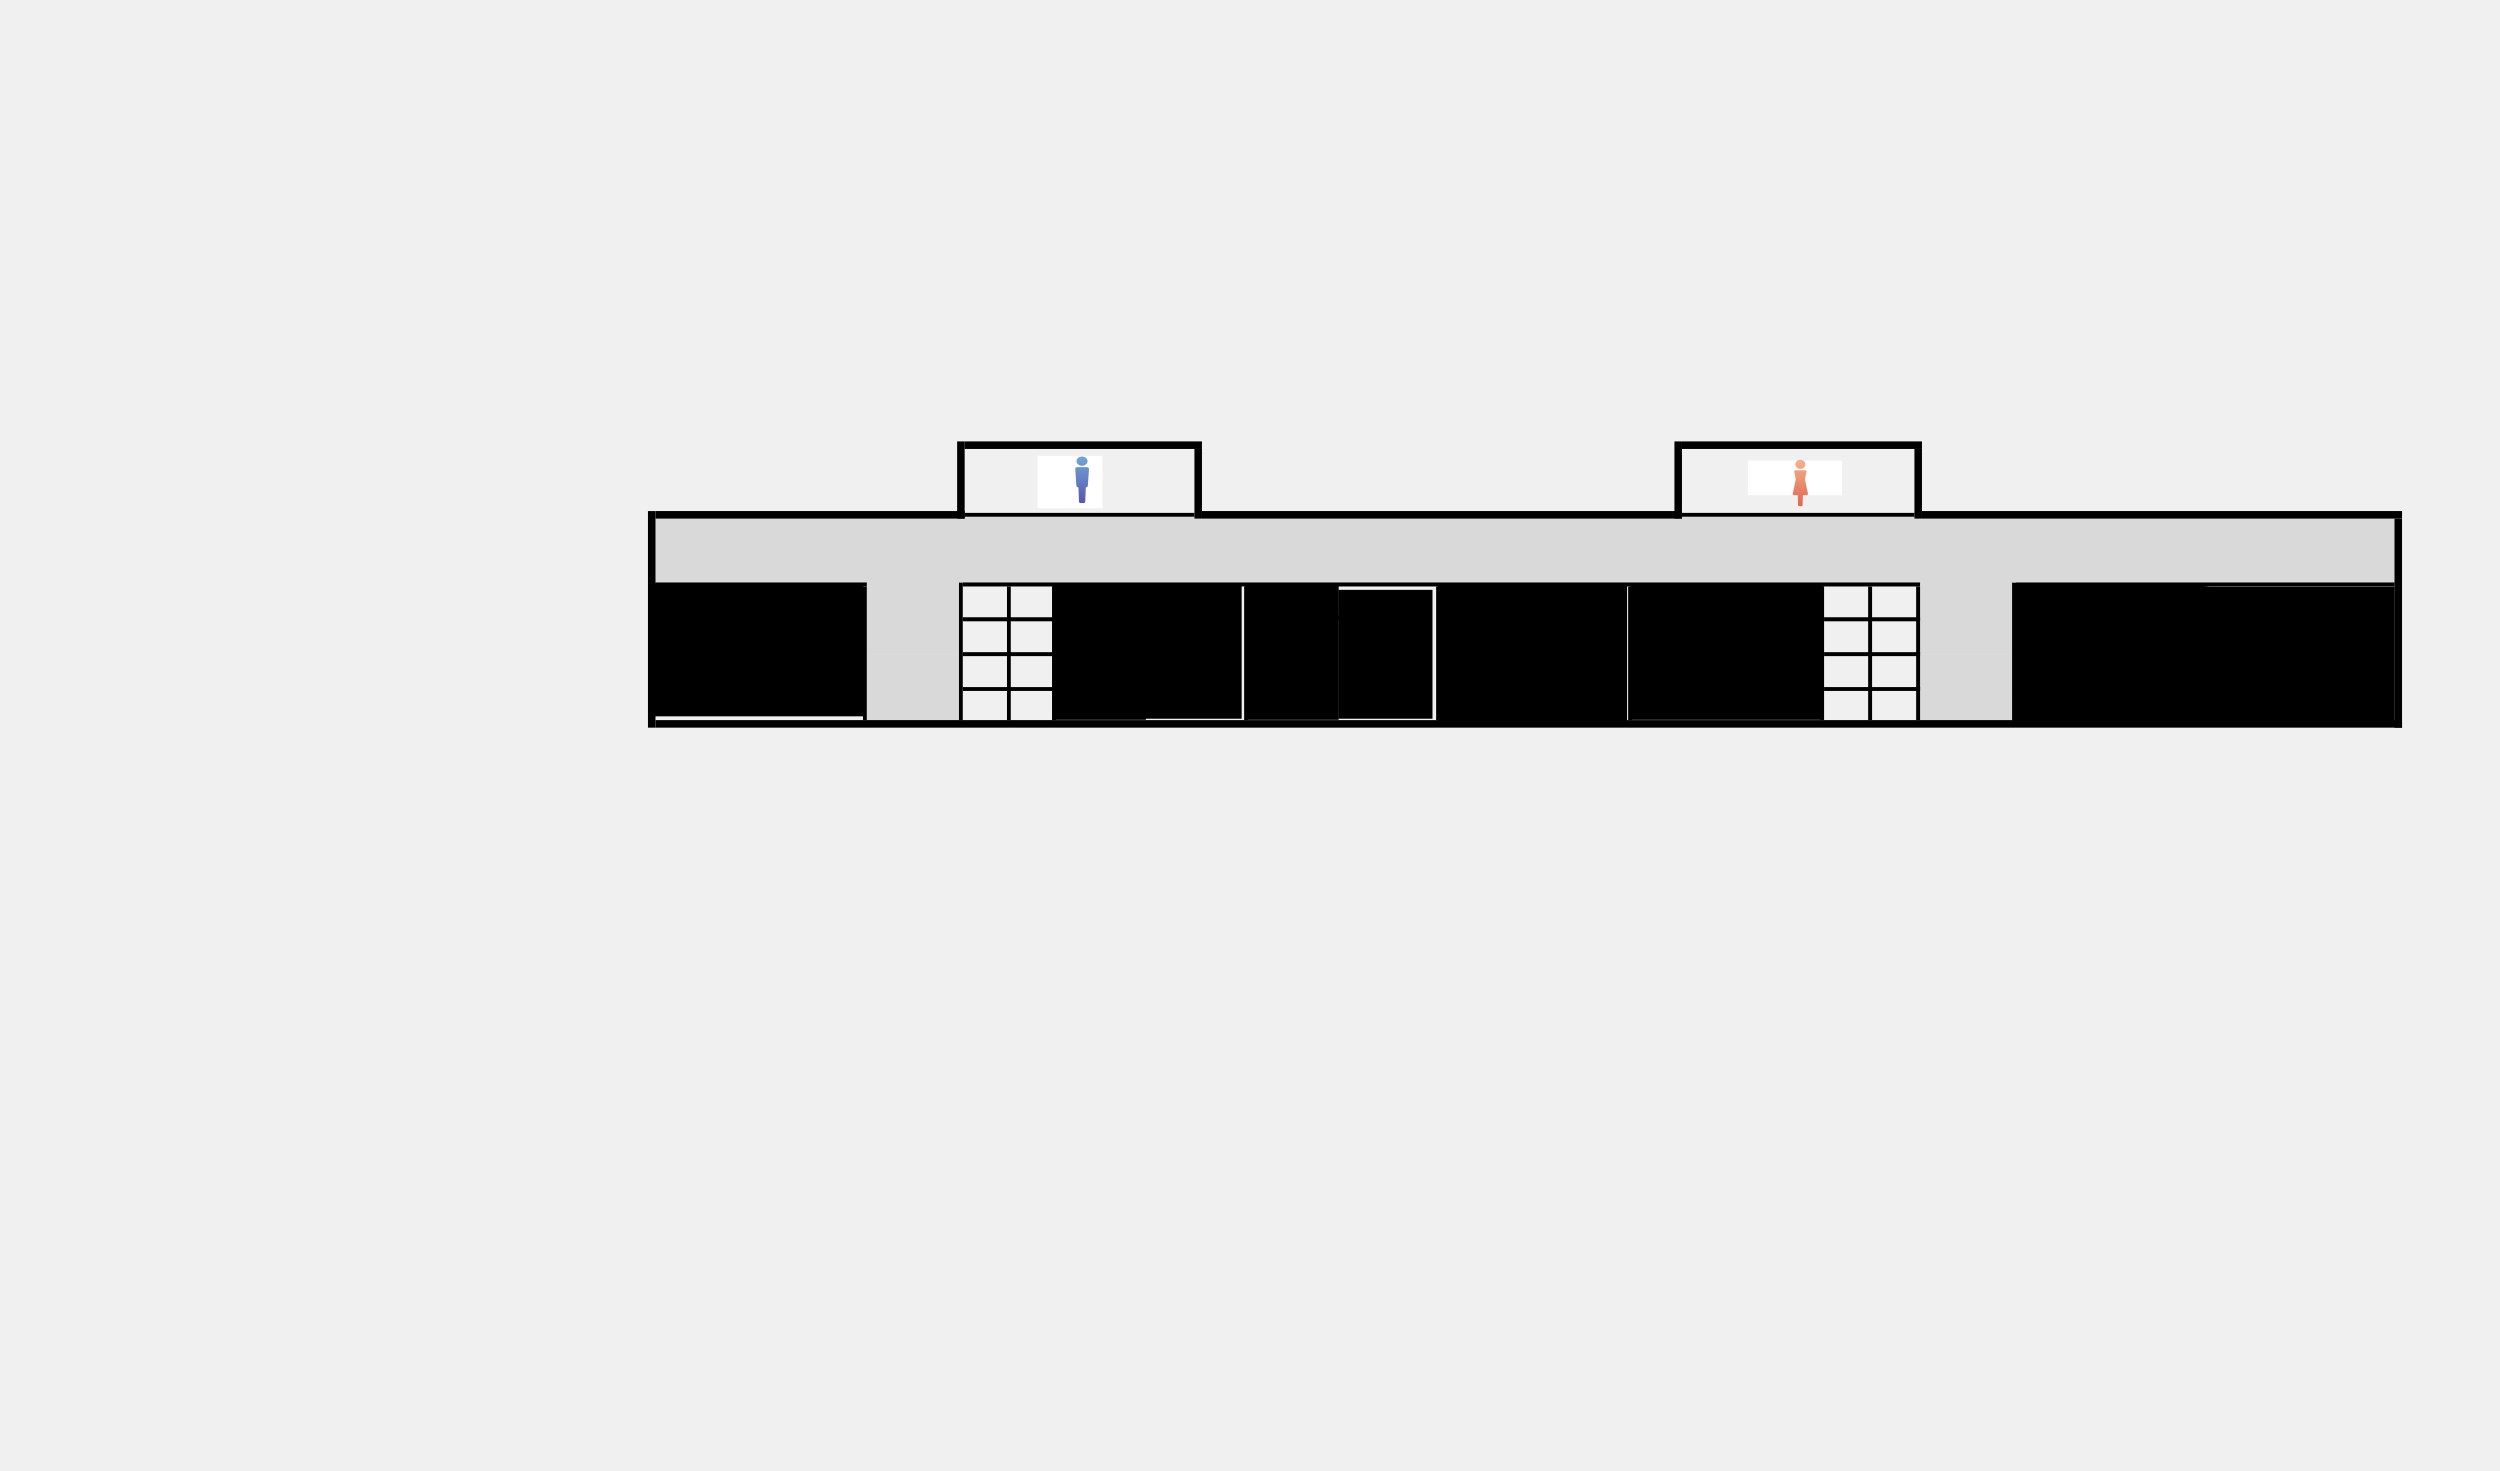
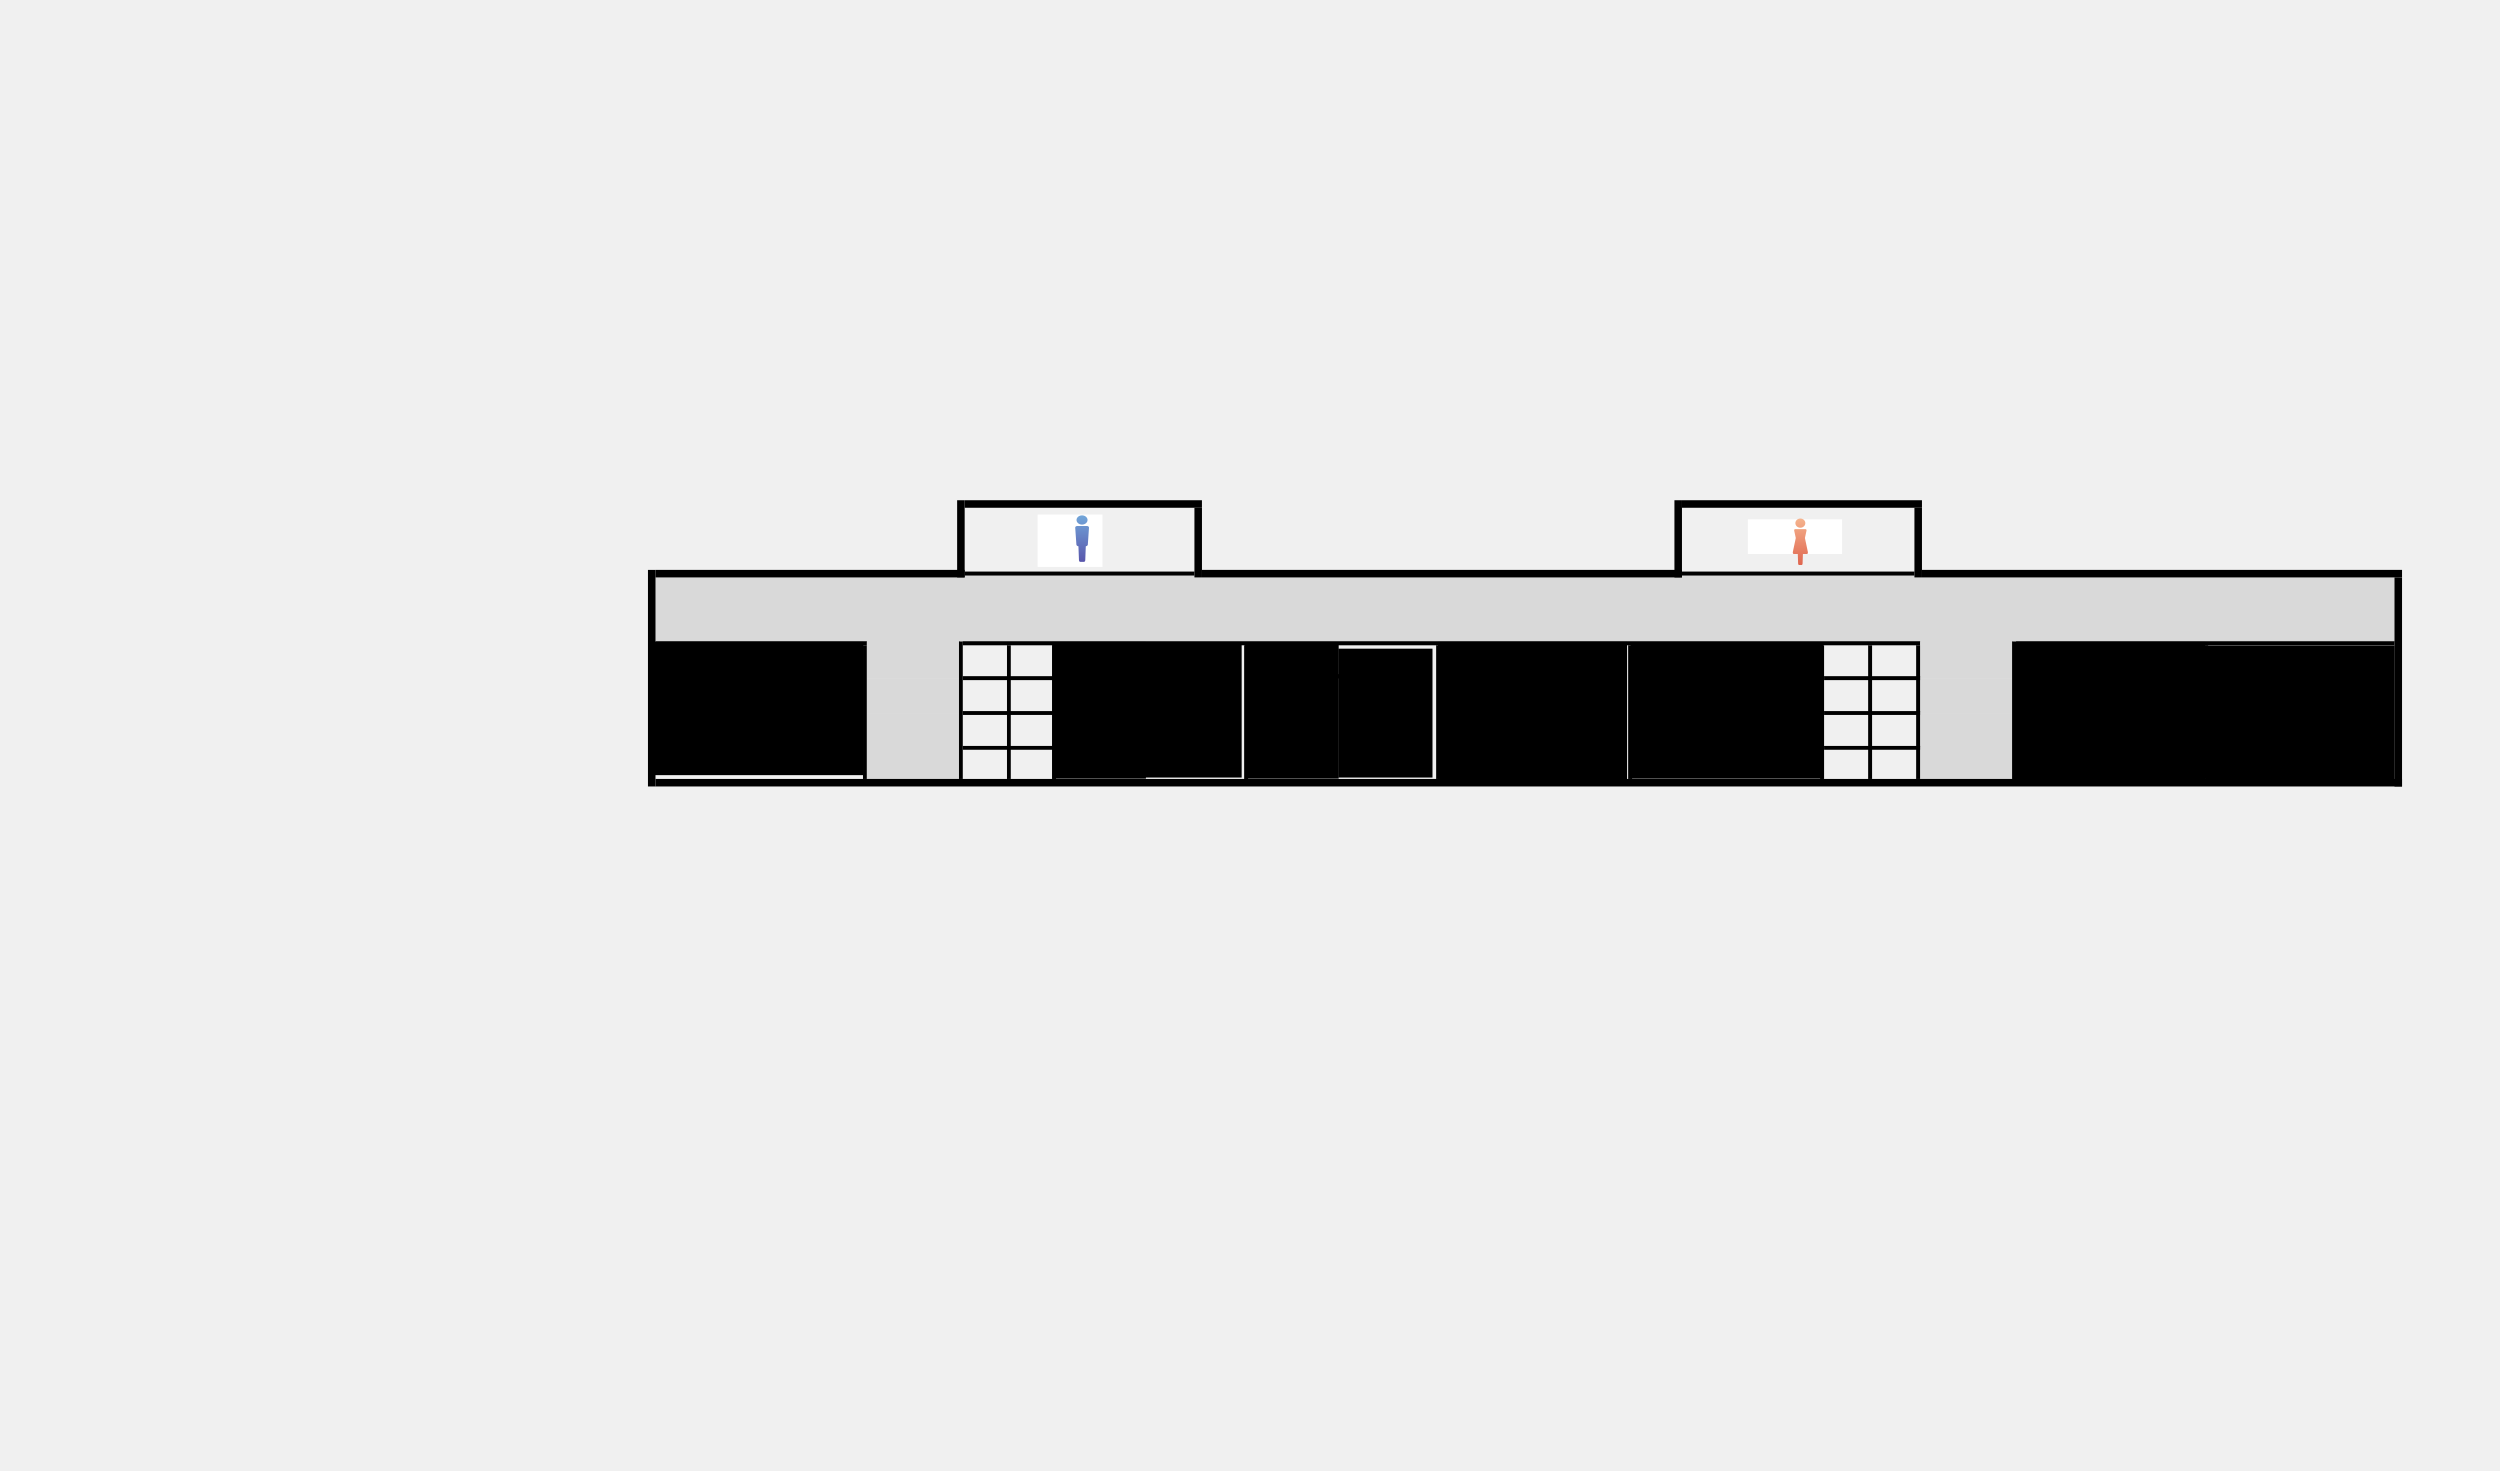
<svg xmlns="http://www.w3.org/2000/svg" version="1.1" id="svg1" width="850" height="500" viewBox="0 0 850 500" xml:space="preserve">
  <defs id="defs1">
    <linearGradient id="_Linear1" x1="0" y1="0" x2="1" y2="0" gradientUnits="userSpaceOnUse" gradientTransform="matrix(0,919.142,-3700.46,0,488.124,647.311)">
      <stop offset="0" style="stop-color:rgb(122,192,232);stop-opacity:1" id="stop3" />
      <stop offset="1" style="stop-color:rgb(89,86,172);stop-opacity:1" id="stop4" />
    </linearGradient>
    <linearGradient id="_Linear1-8" x1="0" y1="0" x2="1" y2="0" gradientUnits="userSpaceOnUse" gradientTransform="matrix(0,919.142,-3700.46,0,488.124,647.311)">
      <stop offset="0" style="stop-color:rgb(122,192,232);stop-opacity:1" id="stop3-2" />
      <stop offset="1" style="stop-color:rgb(89,86,172);stop-opacity:1" id="stop4-4" />
    </linearGradient>
    <linearGradient id="_Linear1-1" x1="0" y1="0" x2="1" y2="0" gradientUnits="userSpaceOnUse" gradientTransform="matrix(0,935.631,-3102.87,0,801.06,647.311)">
      <stop offset="0" style="stop-color:rgb(252,204,161);stop-opacity:1" id="stop3-5" />
      <stop offset="1" style="stop-color:rgb(223,100,78);stop-opacity:1" id="stop4-2" />
    </linearGradient>
    <linearGradient id="_Linear1-1-1" x1="0" y1="0" x2="1" y2="0" gradientUnits="userSpaceOnUse" gradientTransform="matrix(0,935.631,-3102.87,0,801.06,647.311)">
      <stop offset="0" style="stop-color:rgb(252,204,161);stop-opacity:1" id="stop3-5-4" />
      <stop offset="1" style="stop-color:rgb(223,100,78);stop-opacity:1" id="stop4-2-2" />
    </linearGradient>
    <linearGradient id="_Linear1-1-7" x1="0" y1="0" x2="1" y2="0" gradientUnits="userSpaceOnUse" gradientTransform="matrix(0,935.631,-3102.87,0,801.06,647.311)">
      <stop offset="0" style="stop-color:rgb(252,204,161);stop-opacity:1" id="stop3-5-9" />
      <stop offset="1" style="stop-color:rgb(223,100,78);stop-opacity:1" id="stop4-2-5" />
    </linearGradient>
    <linearGradient id="_Linear1-1-7-7" x1="0" y1="0" x2="1" y2="0" gradientUnits="userSpaceOnUse" gradientTransform="matrix(0,935.631,-3102.87,0,801.06,647.311)">
      <stop offset="0" style="stop-color:rgb(252,204,161);stop-opacity:1" id="stop3-5-9-7" />
      <stop offset="1" style="stop-color:rgb(223,100,78);stop-opacity:1" id="stop4-2-5-9" />
    </linearGradient>
    <linearGradient id="_Linear1-1-7-8" x1="0" y1="0" x2="1" y2="0" gradientUnits="userSpaceOnUse" gradientTransform="matrix(0,935.631,-3102.87,0,801.06,647.311)">
      <stop offset="0" style="stop-color:rgb(252,204,161);stop-opacity:1" id="stop3-5-9-6" />
      <stop offset="1" style="stop-color:rgb(223,100,78);stop-opacity:1" id="stop4-2-5-5" />
    </linearGradient>
    <linearGradient id="_Linear1-1-7-6" x1="0" y1="0" x2="1" y2="0" gradientUnits="userSpaceOnUse" gradientTransform="matrix(0,935.631,-3102.87,0,801.06,647.311)">
      <stop offset="0" style="stop-color:rgb(252,204,161);stop-opacity:1" id="stop3-5-9-61" />
      <stop offset="1" style="stop-color:rgb(223,100,78);stop-opacity:1" id="stop4-2-5-8" />
    </linearGradient>
    <linearGradient id="_Linear1-1-7-76" x1="0" y1="0" x2="1" y2="0" gradientUnits="userSpaceOnUse" gradientTransform="matrix(0,935.631,-3102.87,0,801.06,647.311)">
      <stop offset="0" style="stop-color:rgb(252,204,161);stop-opacity:1" id="stop3-5-9-3" />
      <stop offset="1" style="stop-color:rgb(223,100,78);stop-opacity:1" id="stop4-2-5-6" />
    </linearGradient>
    <linearGradient id="_Linear1-1-7-65" x1="0" y1="0" x2="1" y2="0" gradientUnits="userSpaceOnUse" gradientTransform="matrix(0,935.631,-3102.87,0,801.06,647.311)">
      <stop offset="0" style="stop-color:rgb(252,204,161);stop-opacity:1" id="stop3-5-9-75" />
      <stop offset="1" style="stop-color:rgb(223,100,78);stop-opacity:1" id="stop4-2-5-4" />
    </linearGradient>
    <linearGradient id="_Linear1-1-7-5" x1="0" y1="0" x2="1" y2="0" gradientUnits="userSpaceOnUse" gradientTransform="matrix(0,935.631,-3102.87,0,801.06,647.311)">
      <stop offset="0" style="stop-color:rgb(252,204,161);stop-opacity:1" id="stop3-5-9-9" />
      <stop offset="1" style="stop-color:rgb(223,100,78);stop-opacity:1" id="stop4-2-5-98" />
    </linearGradient>
    <linearGradient id="_Linear1-8-5" x1="0" y1="0" x2="1" y2="0" gradientUnits="userSpaceOnUse" gradientTransform="matrix(0,919.142,-3700.46,0,488.124,647.311)">
      <stop offset="0" style="stop-color:rgb(122,192,232);stop-opacity:1" id="stop3-2-1" />
      <stop offset="1" style="stop-color:rgb(89,86,172);stop-opacity:1" id="stop4-4-2" />
    </linearGradient>
    <linearGradient id="_Linear1-8-4" x1="0" y1="0" x2="1" y2="0" gradientUnits="userSpaceOnUse" gradientTransform="matrix(0,919.142,-3700.46,0,488.124,647.311)">
      <stop offset="0" style="stop-color:rgb(122,192,232);stop-opacity:1" id="stop3-2-3" />
      <stop offset="1" style="stop-color:rgb(89,86,172);stop-opacity:1" id="stop4-4-9" />
    </linearGradient>
    <linearGradient id="_Linear1-8-49" x1="0" y1="0" x2="1" y2="0" gradientUnits="userSpaceOnUse" gradientTransform="matrix(0,919.142,-3700.46,0,488.124,647.311)">
      <stop offset="0" style="stop-color:rgb(122,192,232);stop-opacity:1" id="stop3-2-6" />
      <stop offset="1" style="stop-color:rgb(89,86,172);stop-opacity:1" id="stop4-4-5" />
    </linearGradient>
    <linearGradient id="_Linear1-8-3" x1="0" y1="0" x2="1" y2="0" gradientUnits="userSpaceOnUse" gradientTransform="matrix(0,919.142,-3700.46,0,488.124,647.311)">
      <stop offset="0" style="stop-color:rgb(122,192,232);stop-opacity:1" id="stop3-2-33" />
      <stop offset="1" style="stop-color:rgb(89,86,172);stop-opacity:1" id="stop4-4-7" />
    </linearGradient>
    <linearGradient id="_Linear1-8-2" x1="0" y1="0" x2="1" y2="0" gradientUnits="userSpaceOnUse" gradientTransform="matrix(0,919.142,-3700.46,0,488.124,647.311)">
      <stop offset="0" style="stop-color:rgb(122,192,232);stop-opacity:1" id="stop3-2-65" />
      <stop offset="1" style="stop-color:rgb(89,86,172);stop-opacity:1" id="stop4-4-3" />
    </linearGradient>
    <linearGradient id="_Linear1-8-0" x1="0" y1="0" x2="1" y2="0" gradientUnits="userSpaceOnUse" gradientTransform="matrix(0,919.142,-3700.46,0,488.124,647.311)">
      <stop offset="0" style="stop-color:rgb(122,192,232);stop-opacity:1" id="stop3-2-0" />
      <stop offset="1" style="stop-color:rgb(89,86,172);stop-opacity:1" id="stop4-4-39" />
    </linearGradient>
    <linearGradient id="_Linear1-13" x1="0" y1="0" x2="1" y2="0" gradientUnits="userSpaceOnUse" gradientTransform="matrix(0,935.631,-3102.87,0,801.06,647.311)">
      <stop offset="0" style="stop-color:rgb(252,204,161);stop-opacity:1" id="stop3-8" />
      <stop offset="1" style="stop-color:rgb(223,100,78);stop-opacity:1" id="stop4-7" />
    </linearGradient>
  </defs>
  <g id="g1" transform="translate(-1607.36)">
-     <rect style="fill:#ffffff" id="rect818-2-2" width="32.02" height="11.797" x="2210.399" y="177.918" />
-     <g style="clip-rule:evenodd;fill-rule:evenodd;stroke-linejoin:round;stroke-miterlimit:2" id="g818-3-9" transform="matrix(0.02253596,0,0,0.02307228,2219.117,174.7322)">
+     <rect style="fill:#ffffff" id="rect818-2-2" width="32.02" height="11.797" x="2210.399" y="197.918" />
+     <g style="clip-rule:evenodd;fill-rule:evenodd;stroke-linejoin:round;stroke-miterlimit:2" id="g818-3-9" transform="matrix(0.02253596,0,0,0.02307228,2219.117,194.7322)">
      <g transform="translate(-3931,-809)" id="g3-5-4-7">
        <g transform="matrix(2.02015,0,0,2.02017,3644.28,252.584)" id="g2-5-1-3">
-           <rect x="142.327" y="275.741" width="396.011" height="396.011" style="" id="rect1-1-1-7" />
+           <rect x="142.327" y="275.741" width="396.011" height="396.011" id="rect1-1-1-7" />
          <g transform="matrix(0.495014,0,0,0.495007,-56.2026,-130.298)" id="g1-7-3-2">
            <path d="m 765.757,1402.79 h -55.129 c -10.348,0 -16.229,-14.16 -13.125,-31.6 l 40.519,-206.78 -21.773,-108.98 c -2.601,-13.02 3.439,-23.59 13.479,-23.59 h 142.663 c 10.04,0 16.08,10.57 13.479,23.59 l -21.773,108.98 40.519,206.78 c 3.104,17.44 -2.777,31.6 -13.125,31.6 h -55.129 l -4.411,142.78 c -0.356,11.52 -6.162,20.88 -12.958,20.88 h -35.867 c -6.795,0 -12.602,-9.36 -12.958,-20.88 z M 801.06,874.097 c 37.891,0 68.653,30.763 68.653,68.654 0,37.891 -30.762,68.649 -68.653,68.649 -37.892,0 -68.654,-30.758 -68.654,-68.649 0,-37.891 30.762,-68.654 68.654,-68.654 z" style="fill:url(#_Linear1-1-7-76)" id="path1-1-87-6" />
          </g>
        </g>
      </g>
    </g>
  </g>
  <g id="g547" transform="translate(-1607.36)">
-     <path id="path576" d="m 1828.946,187.08 h 593.987 V 175.048 H 1828.946 Z" style="fill:#d9d9d9;fill-opacity:1;fill-rule:evenodd;stroke:none;stroke-width:1.333" />
-     <path id="path577" d="m 1828.946,198.92 h 593.987 v -12 H 1828.946 Z" style="fill:#d9d9d9;fill-opacity:1;fill-rule:evenodd;stroke:none;stroke-width:1.333" />
-     <path id="path578" d="m 1901.426,210.76 h 32.8 v -12 h -32.8 z" style="fill:#d9d9d9;fill-opacity:1;fill-rule:evenodd;stroke:none;stroke-width:1.333" />
-     <path id="path579" d="m 2259.546,210.76 h 32.8 v -12 h -32.8 z" style="fill:#d9d9d9;fill-opacity:1;fill-rule:evenodd;stroke:none;stroke-width:1.333" />
-     <path id="path580" d="m 1901.426,222.6 h 32.8 v -12 h -32.8 z" style="fill:#d9d9d9;fill-opacity:1;fill-rule:evenodd;stroke:none;stroke-width:1.333" />
-     <path id="path581" d="m 2259.546,222.6 h 32.8 v -12 h -32.8 z" style="fill:#d9d9d9;fill-opacity:1;fill-rule:evenodd;stroke:none;stroke-width:1.333" />
-     <path id="path582" d="m 1901.426,234.44 h 32.8 v -12 h -32.8 z" style="fill:#d9d9d9;fill-opacity:1;fill-rule:evenodd;stroke:none;stroke-width:1.333" />
-     <path id="path583" d="m 2259.546,234.44 h 32.8 v -12 h -32.8 z" style="fill:#d9d9d9;fill-opacity:1;fill-rule:evenodd;stroke:none;stroke-width:1.333" />
-     <path id="path584" d="m 1901.426,246.28 h 32.8 v -12 h -32.8 z" style="fill:#d9d9d9;fill-opacity:1;fill-rule:evenodd;stroke:none;stroke-width:1.333" />
-     <path id="path585" d="m 2259.546,246.28 h 32.8 v -12 h -32.8 z" style="fill:#d9d9d9;fill-opacity:1;fill-rule:evenodd;stroke:none;stroke-width:1.333" />
-     <text id="text585" xml:space="preserve" x="2184.986" y="213.16" style="font-size:16px;stroke-width:1.333">
-       <tspan id="tspan585" style="font-variant:normal;font-weight:700;font-size:12px;font-family:'Yu Gothic';writing-mode:lr-tb;fill:#000000;fill-opacity:1;fill-rule:nonzero;stroke:none;stroke-width:1.333" x="2184.986" dx="0 0 -0.036" y="213.16">1-3</tspan>
-     </text>
-     <text id="text586" xml:space="preserve" x="2315.573" y="213.16" style="font-size:16px;stroke-width:1.333">
-       <tspan id="tspan586" style="font-variant:normal;font-weight:700;font-size:12px;font-family:'Yu Gothic';writing-mode:lr-tb;fill:#000000;fill-opacity:1;fill-rule:nonzero;stroke:none;stroke-width:1.333" x="2315.573" dx="0 0 -0.036" y="213.16">1-2</tspan>
-     </text>
-     <text id="text587" xml:space="preserve" x="2380.853" y="213.16" style="font-size:16px;stroke-width:1.333">
-       <tspan id="tspan587" style="font-variant:normal;font-weight:700;font-size:12px;font-family:'Yu Gothic';writing-mode:lr-tb;fill:#000000;fill-opacity:1;fill-rule:nonzero;stroke:none;stroke-width:1.333" x="2380.853" dx="0 0 -0.036" y="213.16">1-1</tspan>
+     <path id="path576" d="m 1828.946,207.08 h 593.987 V 195.048 H 1828.946 Z" style="fill:#d9d9d9;fill-opacity:1;fill-rule:evenodd;stroke:none;stroke-width:1.333" />
+     <path id="path577" d="m 1828.946,218.92 h 593.987 v -12 H 1828.946 Z" style="fill:#d9d9d9;fill-opacity:1;fill-rule:evenodd;stroke:none;stroke-width:1.333" />
+     <path id="path578" d="m 1901.426,230.76 h 32.8 v -12 h -32.8 z" style="fill:#d9d9d9;fill-opacity:1;fill-rule:evenodd;stroke:none;stroke-width:1.333" />
+     <path id="path579" d="m 2259.546,230.76 h 32.8 v -12 h -32.8 z" style="fill:#d9d9d9;fill-opacity:1;fill-rule:evenodd;stroke:none;stroke-width:1.333" />
+     <path id="path580" d="m 1901.426,242.6 h 32.8 v -12 h -32.8 z" style="fill:#d9d9d9;fill-opacity:1;fill-rule:evenodd;stroke:none;stroke-width:1.333" />
+     <path id="path581" d="m 2259.546,242.6 h 32.8 v -12 h -32.8 z" style="fill:#d9d9d9;fill-opacity:1;fill-rule:evenodd;stroke:none;stroke-width:1.333" />
+     <path id="path582" d="m 1901.426,254.44 h 32.8 v -12 h -32.8 z" style="fill:#d9d9d9;fill-opacity:1;fill-rule:evenodd;stroke:none;stroke-width:1.333" />
+     <path id="path583" d="m 2259.546,254.44 h 32.8 v -12 h -32.8 z" style="fill:#d9d9d9;fill-opacity:1;fill-rule:evenodd;stroke:none;stroke-width:1.333" />
+     <path id="path584" d="m 1901.426,266.28 h 32.8 v -12 h -32.8 z" style="fill:#d9d9d9;fill-opacity:1;fill-rule:evenodd;stroke:none;stroke-width:1.333" />
+     <path id="path585" d="m 2259.546,266.28 h 32.8 v -12 h -32.8 z" style="fill:#d9d9d9;fill-opacity:1;fill-rule:evenodd;stroke:none;stroke-width:1.333" />
+     <text id="text585" xml:space="preserve" x="2184.986" y="233.16" style="font-size:16px;stroke-width:1.333">
+       <tspan id="tspan585" style="font-variant:normal;font-weight:700;font-size:12px;font-family:'Yu Gothic';writing-mode:lr-tb;fill:#000000;fill-opacity:1;fill-rule:nonzero;stroke:none;stroke-width:1.333" x="2184.986" dx="0 0 -0.036" y="233.16">1-3</tspan>
+     </text>
+     <text id="text586" xml:space="preserve" x="2315.573" y="233.16" style="font-size:16px;stroke-width:1.333">
+       <tspan id="tspan586" style="font-variant:normal;font-weight:700;font-size:12px;font-family:'Yu Gothic';writing-mode:lr-tb;fill:#000000;fill-opacity:1;fill-rule:nonzero;stroke:none;stroke-width:1.333" x="2315.573" dx="0 0 -0.036" y="233.16">1-2</tspan>
+     </text>
+     <text id="text587" xml:space="preserve" x="2380.853" y="233.16" style="font-size:16px;stroke-width:1.333">
+       <tspan id="tspan587" style="font-variant:normal;font-weight:700;font-size:12px;font-family:'Yu Gothic';writing-mode:lr-tb;fill:#000000;fill-opacity:1;fill-rule:nonzero;stroke:none;stroke-width:1.333" x="2380.853" dx="0 0 -0.036" y="233.16">1-1</tspan>
    </text>
    <text id="text588" xml:space="preserve" x="2212.826" y="165.76" style="font-size:16px;stroke-width:1.333">
      <tspan id="tspan588" style="font-variant:normal;font-weight:700;font-size:12px;font-family:'Yu Gothic';writing-mode:lr-tb;fill:#000000;fill-opacity:1;fill-rule:nonzero;stroke:none;stroke-width:1.333" x="2212.826" y="165.76" />
    </text>
-     <text id="text589" xml:space="preserve" x="1855.826" y="213.16" style="font-size:16px;stroke-width:1.333">
-       <tspan id="tspan589" style="font-variant:normal;font-weight:700;font-size:12px;font-family:'Yu Gothic';writing-mode:lr-tb;fill:#000000;fill-opacity:1;fill-rule:nonzero;stroke:none;stroke-width:1.333" x="1855.826" dx="0 0 -0.036" y="213.16">1-7</tspan>
-     </text>
-     <text id="text590" xml:space="preserve" x="1989.146" y="213.16" style="font-size:16px;stroke-width:1.333">
-       <tspan id="tspan590" style="font-variant:normal;font-weight:700;font-size:12px;font-family:'Yu Gothic';writing-mode:lr-tb;fill:#000000;fill-opacity:1;fill-rule:nonzero;stroke:none;stroke-width:1.333" x="1989.146" dx="0 0 -0.036" y="213.16">1-6</tspan>
-     </text>
-     <text id="text591" xml:space="preserve" x="2054.426" y="213.16" style="font-size:16px;stroke-width:1.333">
-       <tspan id="tspan591" style="font-variant:normal;font-weight:700;font-size:12px;font-family:'Yu Gothic';writing-mode:lr-tb;fill:#000000;fill-opacity:1;fill-rule:nonzero;stroke:none;stroke-width:1.333" x="2054.426" dx="0 0 -0.036" y="213.16">1-5</tspan>
-     </text>
-     <text id="text592" xml:space="preserve" x="2119.706" y="213.16" style="font-size:16px;stroke-width:1.333">
-       <tspan id="tspan592" style="font-variant:normal;font-weight:700;font-size:12px;font-family:'Yu Gothic';writing-mode:lr-tb;fill:#000000;fill-opacity:1;fill-rule:nonzero;stroke:none;stroke-width:1.333" x="2119.706" dx="0 0 -0.036" y="213.16">1-4</tspan>
+     <text id="text589" xml:space="preserve" x="1855.826" y="233.16" style="font-size:16px;stroke-width:1.333">
+       <tspan id="tspan589" style="font-variant:normal;font-weight:700;font-size:12px;font-family:'Yu Gothic';writing-mode:lr-tb;fill:#000000;fill-opacity:1;fill-rule:nonzero;stroke:none;stroke-width:1.333" x="1855.826" dx="0 0 -0.036" y="233.16">1-7</tspan>
+     </text>
+     <text id="text590" xml:space="preserve" x="1989.146" y="233.16" style="font-size:16px;stroke-width:1.333">
+       <tspan id="tspan590" style="font-variant:normal;font-weight:700;font-size:12px;font-family:'Yu Gothic';writing-mode:lr-tb;fill:#000000;fill-opacity:1;fill-rule:nonzero;stroke:none;stroke-width:1.333" x="1989.146" dx="0 0 -0.036" y="233.16">1-6</tspan>
+     </text>
+     <text id="text591" xml:space="preserve" x="2054.426" y="233.16" style="font-size:16px;stroke-width:1.333">
+       <tspan id="tspan591" style="font-variant:normal;font-weight:700;font-size:12px;font-family:'Yu Gothic';writing-mode:lr-tb;fill:#000000;fill-opacity:1;fill-rule:nonzero;stroke:none;stroke-width:1.333" x="2054.426" dx="0 0 -0.036" y="233.16">1-5</tspan>
+     </text>
+     <text id="text592" xml:space="preserve" x="2119.706" y="233.16" style="font-size:16px;stroke-width:1.333">
+       <tspan id="tspan592" style="font-variant:normal;font-weight:700;font-size:12px;font-family:'Yu Gothic';writing-mode:lr-tb;fill:#000000;fill-opacity:1;fill-rule:nonzero;stroke:none;stroke-width:1.333" x="2119.706" dx="0 0 -0.036" y="233.16">1-4</tspan>
    </text>
    <text id="text593" xml:space="preserve" x="1968.506" y="165.76" style="font-size:16px;stroke-width:1.333">
      <tspan id="tspan593" style="font-variant:normal;font-weight:700;font-size:12px;font-family:'Yu Gothic';writing-mode:lr-tb;fill:#000000;fill-opacity:1;fill-rule:nonzero;stroke:none;stroke-width:1.333" x="1968.506" y="165.76" />
    </text>
-     <path id="path675" d="m 1935.346,152.64 h 80.672 v -2.56 h -80.672 z" style="fill:#000000;fill-opacity:1;fill-rule:evenodd;stroke:none;stroke-width:1.333" />
-     <path id="path681" d="m 1830.226,176.32 h 105.12 v -2.56 h -105.12 z" style="fill:#000000;fill-opacity:1;fill-rule:evenodd;stroke:none;stroke-width:1.333" />
-     <path id="path682" d="m 1935.426,174.48 h 77.96" style="stroke:#000000;stroke-width:0.187;stroke-linecap:square;stroke-linejoin:round;stroke-miterlimit:10;stroke-dasharray:none;stroke-opacity:1" />
-     <path id="path683" d="m 1935.346,175.68 h 78.112 v -1.28 h -78.112 z" style="fill:#000000;fill-opacity:1;fill-rule:evenodd;stroke:none;stroke-width:1.333" />
-     <path id="path684" d="m 2016.026,176.32 h 163.2 v -2.56 H 2016.026 Z" style="fill:#000000;fill-opacity:1;fill-rule:evenodd;stroke:none;stroke-width:1.333" />
-     <path id="path685" d="m 2179.306,174.48 h 78.88" style="stroke:#000000;stroke-width:0.187;stroke-linecap:square;stroke-linejoin:round;stroke-miterlimit:10;stroke-dasharray:none;stroke-opacity:1" />
-     <path id="path686" d="m 2179.226,175.68 h 79.04 v -1.28 h -79.04 z" style="fill:#000000;fill-opacity:1;fill-rule:evenodd;stroke:none;stroke-width:1.333" />
-     <path id="path689" d="m 1830.306,198.2 h 71.68" style="stroke:#000000;stroke-width:0.187;stroke-linecap:square;stroke-linejoin:round;stroke-miterlimit:10;stroke-dasharray:none;stroke-opacity:1" />
-     <path id="path690" d="m 1830.226,199.4 h 71.84 v -1.28 h -71.84 z" style="fill:#000000;fill-opacity:1;fill-rule:evenodd;stroke:none;stroke-width:1.333" />
-     <path id="path691" d="m 1932.786,176.32 h 2.56 v -26.24 h -2.56 z" style="fill:#000000;fill-opacity:1;fill-rule:evenodd;stroke:none;stroke-width:1.333" />
-     <path id="path706" d="m 2258.266,176.32 h 2.56 v -23.68 h -2.56 z" style="fill:#000000;fill-opacity:1;fill-rule:evenodd;stroke:none;stroke-width:1.333" />
-     <path id="path707" d="m 1934.786,198.2 h 325.32" style="stroke:#000000;stroke-width:0.187;stroke-linecap:square;stroke-linejoin:round;stroke-miterlimit:10;stroke-dasharray:none;stroke-opacity:1" />
-     <path id="path708" d="m 1934.706,199.4 h 325.467 v -1.28 H 1934.706 Z" style="fill:#000000;fill-opacity:1;fill-rule:evenodd;stroke:none;stroke-width:1.333" />
-     <path id="path713" d="m 1934.786,210.04 h 31.56" style="stroke:#000000;stroke-width:0.187;stroke-linecap:square;stroke-linejoin:round;stroke-miterlimit:10;stroke-dasharray:none;stroke-opacity:1" />
-     <path id="path714" d="m 1934.706,211.24 h 31.712 v -1.28 h -31.712 z" style="fill:#000000;fill-opacity:1;fill-rule:evenodd;stroke:none;stroke-width:1.333" />
-     <path id="path715" d="m 1934.786,221.88 h 31.56" style="stroke:#000000;stroke-width:0.187;stroke-linecap:square;stroke-linejoin:round;stroke-miterlimit:10;stroke-dasharray:none;stroke-opacity:1" />
-     <path id="path716" d="m 1934.706,223.08 h 31.712 v -1.28 h -31.712 z" style="fill:#000000;fill-opacity:1;fill-rule:evenodd;stroke:none;stroke-width:1.333" />
-     <path id="path717" d="m 1934.786,233.72 h 31.56" style="stroke:#000000;stroke-width:0.187;stroke-linecap:square;stroke-linejoin:round;stroke-miterlimit:10;stroke-dasharray:none;stroke-opacity:1" />
-     <path id="path718" d="m 1934.706,234.92 h 31.712 v -1.28 h -31.712 z" style="fill:#000000;fill-opacity:1;fill-rule:evenodd;stroke:none;stroke-width:1.333" />
-     <path id="path719" d="m 2258.986,199.48 v 45.28" style="stroke:#000000;stroke-width:0.187;stroke-linecap:square;stroke-linejoin:round;stroke-miterlimit:10;stroke-dasharray:none;stroke-opacity:1" />
-     <path id="path720" d="m 2258.906,244.84 h 1.28 V 199.4 h -1.28 z" style="fill:#000000;fill-opacity:1;fill-rule:evenodd;stroke:none;stroke-width:1.333" />
-     <path id="path721" d="m 2291.626,198.2 v 46.56" style="stroke:#000000;stroke-width:0.187;stroke-linecap:square;stroke-linejoin:round;stroke-miterlimit:10;stroke-dasharray:none;stroke-opacity:1" />
-     <path id="path722" d="m 2291.546,244.84 h 1.28 v -46.72 h -1.28 z" style="fill:#000000;fill-opacity:1;fill-rule:evenodd;stroke:none;stroke-width:1.333" />
-     <path id="path729" d="m 2356.933,199.48 v 45.28" style="stroke:#000000;stroke-width:0.187;stroke-linecap:square;stroke-linejoin:round;stroke-miterlimit:10;stroke-dasharray:none;stroke-opacity:1" />
-     <path id="path730" d="m 2356.853,244.84 h 1.28 V 199.4 h -1.28 z" style="fill:#000000;fill-opacity:1;fill-rule:evenodd;stroke:none;stroke-width:1.333" />
-     <path id="path732" d="m 2421.493,247.4 h 2.56 v -71.072 h -2.56 z" style="fill:#000000;fill-opacity:1;fill-rule:evenodd;stroke:none;stroke-width:1.333" />
-     <path id="path735" d="m 1933.506,198.2 v 46.56" style="stroke:#000000;stroke-width:0.187;stroke-linecap:square;stroke-linejoin:round;stroke-miterlimit:10;stroke-dasharray:none;stroke-opacity:1" />
-     <path id="path736" d="m 1933.426,244.84 h 1.28 v -46.72 h -1.28 z" style="fill:#000000;fill-opacity:1;fill-rule:evenodd;stroke:none;stroke-width:1.333" />
-     <path id="path737" d="m 2013.466,176.32 h 2.56 v -23.68 h -2.56 z" style="fill:#000000;fill-opacity:1;fill-rule:evenodd;stroke:none;stroke-width:1.333" />
-     <path id="path738" d="m 2176.666,176.32 h 2.56 v -26.24 h -2.56 z" style="fill:#000000;fill-opacity:1;fill-rule:evenodd;stroke:none;stroke-width:1.333" />
-     <path id="path739" d="m 1827.666,247.4 h 2.56 v -73.632 h -2.56 z" style="fill:#000000;fill-opacity:1;fill-rule:evenodd;stroke:none;stroke-width:1.333" />
-     <path id="path740" d="m 1900.866,199.48 v 45.28" style="stroke:#000000;stroke-width:0.187;stroke-linecap:square;stroke-linejoin:round;stroke-miterlimit:10;stroke-dasharray:none;stroke-opacity:1" />
-     <path id="path741" d="m 1900.786,244.84 h 1.28 V 199.4 h -1.28 z" style="fill:#000000;fill-opacity:1;fill-rule:evenodd;stroke:none;stroke-width:1.333" />
-     <path id="path742" d="m 1949.826,199.48 v 45.28" style="stroke:#000000;stroke-width:0.187;stroke-linecap:square;stroke-linejoin:round;stroke-miterlimit:10;stroke-dasharray:none;stroke-opacity:1" />
-     <path id="path743" d="m 1949.746,244.84 h 1.28 V 199.4 h -1.28 z" style="fill:#000000;fill-opacity:1;fill-rule:evenodd;stroke:none;stroke-width:1.333" />
-     <path id="path744" d="m 1965.186,199.48 v 45.28" style="stroke:#000000;stroke-width:0.187;stroke-linecap:square;stroke-linejoin:round;stroke-miterlimit:10;stroke-dasharray:none;stroke-opacity:1" />
-     <path id="path745" d="m 1965.106,244.84 h 1.312 V 199.4 h -1.312 z" style="fill:#000000;fill-opacity:1;fill-rule:evenodd;stroke:none;stroke-width:1.333" />
-     <path id="path746" d="m 2030.506,199.48 v 45.28" style="stroke:#000000;stroke-width:0.187;stroke-linecap:square;stroke-linejoin:round;stroke-miterlimit:10;stroke-dasharray:none;stroke-opacity:1" />
-     <path id="path747" d="m 2030.426,244.84 h 1.28 V 199.4 h -1.28 z" style="fill:#000000;fill-opacity:1;fill-rule:evenodd;stroke:none;stroke-width:1.333" />
-     <path id="path748" d="m 2095.786,199.48 v 45.28" style="stroke:#000000;stroke-width:0.187;stroke-linecap:square;stroke-linejoin:round;stroke-miterlimit:10;stroke-dasharray:none;stroke-opacity:1" />
-     <path id="path749" d="m 2095.706,244.84 h 1.28 V 199.4 h -1.28 z" style="fill:#000000;fill-opacity:1;fill-rule:evenodd;stroke:none;stroke-width:1.333" />
-     <path id="path750" d="m 2161.066,199.48 v 45.28" style="stroke:#000000;stroke-width:0.187;stroke-linecap:square;stroke-linejoin:round;stroke-miterlimit:10;stroke-dasharray:none;stroke-opacity:1" />
-     <path id="path751" d="m 2160.986,244.84 h 1.28 V 199.4 h -1.28 z" style="fill:#000000;fill-opacity:1;fill-rule:evenodd;stroke:none;stroke-width:1.333" />
-     <path id="path752" d="m 2226.346,199.48 v 45.28" style="stroke:#000000;stroke-width:0.187;stroke-linecap:square;stroke-linejoin:round;stroke-miterlimit:10;stroke-dasharray:none;stroke-opacity:1" />
-     <path id="path753" d="m 2226.266,244.84 h 1.28 V 199.4 h -1.28 z" style="fill:#000000;fill-opacity:1;fill-rule:evenodd;stroke:none;stroke-width:1.333" />
-     <path id="path754" d="m 2242.666,199.48 v 45.28" style="stroke:#000000;stroke-width:0.187;stroke-linecap:square;stroke-linejoin:round;stroke-miterlimit:10;stroke-dasharray:none;stroke-opacity:1" />
-     <path id="path755" d="m 2242.586,244.84 h 1.28 V 199.4 h -1.28 z" style="fill:#000000;fill-opacity:1;fill-rule:evenodd;stroke:none;stroke-width:1.333" />
-     <path id="path806" d="m 2179.226,152.64 h 81.6 v -2.56 h -81.6 z" style="fill:#000000;fill-opacity:1;fill-rule:evenodd;stroke:none;stroke-width:1.333" />
-     <path id="path807" d="m 2260.826,176.32 h 163.227 v -2.56 h -163.227 z" style="fill:#000000;fill-opacity:1;fill-rule:evenodd;stroke:none;stroke-width:1.333" />
-     <path id="path808" d="m 2292.906,198.2 h 128.507" style="stroke:#000000;stroke-width:0.187;stroke-linecap:square;stroke-linejoin:round;stroke-miterlimit:10;stroke-dasharray:none;stroke-opacity:1" />
-     <path id="path809" d="m 2292.826,199.4 h 128.672 v -1.28 h -128.672 z" style="fill:#000000;fill-opacity:1;fill-rule:evenodd;stroke:none;stroke-width:1.333" />
-     <path id="path810" d="m 2227.626,210.04 h 32.48" style="stroke:#000000;stroke-width:0.187;stroke-linecap:square;stroke-linejoin:round;stroke-miterlimit:10;stroke-dasharray:none;stroke-opacity:1" />
-     <path id="path811" d="m 2227.546,211.24 h 32.64 v -1.28 h -32.64 z" style="fill:#000000;fill-opacity:1;fill-rule:evenodd;stroke:none;stroke-width:1.333" />
-     <path id="path812" d="m 2227.626,221.88 h 32.48" style="stroke:#000000;stroke-width:0.187;stroke-linecap:square;stroke-linejoin:round;stroke-miterlimit:10;stroke-dasharray:none;stroke-opacity:1" />
-     <path id="path813" d="m 2227.546,223.08 h 32.64 v -1.28 h -32.64 z" style="fill:#000000;fill-opacity:1;fill-rule:evenodd;stroke:none;stroke-width:1.333" />
-     <path id="path814" d="m 2227.626,233.72 h 32.48" style="stroke:#000000;stroke-width:0.187;stroke-linecap:square;stroke-linejoin:round;stroke-miterlimit:10;stroke-dasharray:none;stroke-opacity:1" />
-     <path id="path815" d="m 2227.546,234.92 h 32.64 v -1.28 h -32.64 z" style="fill:#000000;fill-opacity:1;fill-rule:evenodd;stroke:none;stroke-width:1.333" />
-     <path id="path816" d="m 1830.226,247.4 h 593.827 v -2.56 H 1830.226 Z" style="fill:#000000;fill-opacity:1;fill-rule:evenodd;stroke:none;stroke-width:1.333" />
-     <rect style="fill:#ffffff" id="rect818-2-1" width="32.02" height="11.797" x="2201.638" y="156.573" />
-     <rect style="fill:#ffffff;stroke-width:1.223" id="rect817-3" width="22.046" height="17.815" x="1960.155" y="154.952" />
-     <g style="clip-rule:evenodd;fill-rule:evenodd;stroke-linejoin:round;stroke-miterlimit:2" id="g4" transform="matrix(0.02729535,0,0,0.02283625,1964.339,153.9857)">
+     <path id="path675" d="m 1935.346,172.64 h 80.672 v -2.56 h -80.672 z" style="fill:#000000;fill-opacity:1;fill-rule:evenodd;stroke:none;stroke-width:1.333" />
+     <path id="path681" d="m 1830.226,196.32 h 105.12 v -2.56 h -105.12 z" style="fill:#000000;fill-opacity:1;fill-rule:evenodd;stroke:none;stroke-width:1.333" />
+     <path id="path682" d="m 1935.426,194.48 h 77.96" style="stroke:#000000;stroke-width:0.187;stroke-linecap:square;stroke-linejoin:round;stroke-miterlimit:10;stroke-dasharray:none;stroke-opacity:1" />
+     <path id="path683" d="m 1935.346,195.68 h 78.112 v -1.28 h -78.112 z" style="fill:#000000;fill-opacity:1;fill-rule:evenodd;stroke:none;stroke-width:1.333" />
+     <path id="path684" d="m 2016.026,196.32 h 163.2 v -2.56 H 2016.026 Z" style="fill:#000000;fill-opacity:1;fill-rule:evenodd;stroke:none;stroke-width:1.333" />
+     <path id="path685" d="m 2179.306,194.48 h 78.88" style="stroke:#000000;stroke-width:0.187;stroke-linecap:square;stroke-linejoin:round;stroke-miterlimit:10;stroke-dasharray:none;stroke-opacity:1" />
+     <path id="path686" d="m 2179.226,195.68 h 79.04 v -1.28 h -79.04 z" style="fill:#000000;fill-opacity:1;fill-rule:evenodd;stroke:none;stroke-width:1.333" />
+     <path id="path689" d="m 1830.306,218.2 h 71.68" style="stroke:#000000;stroke-width:0.187;stroke-linecap:square;stroke-linejoin:round;stroke-miterlimit:10;stroke-dasharray:none;stroke-opacity:1" />
+     <path id="path690" d="m 1830.226,219.4 h 71.84 v -1.28 h -71.84 z" style="fill:#000000;fill-opacity:1;fill-rule:evenodd;stroke:none;stroke-width:1.333" />
+     <path id="path691" d="m 1932.786,196.32 h 2.56 v -26.24 h -2.56 z" style="fill:#000000;fill-opacity:1;fill-rule:evenodd;stroke:none;stroke-width:1.333" />
+     <path id="path706" d="m 2258.266,196.32 h 2.56 v -23.68 h -2.56 z" style="fill:#000000;fill-opacity:1;fill-rule:evenodd;stroke:none;stroke-width:1.333" />
+     <path id="path707" d="m 1934.786,218.2 h 325.32" style="stroke:#000000;stroke-width:0.187;stroke-linecap:square;stroke-linejoin:round;stroke-miterlimit:10;stroke-dasharray:none;stroke-opacity:1" />
+     <path id="path708" d="m 1934.706,219.4 h 325.467 v -1.28 H 1934.706 Z" style="fill:#000000;fill-opacity:1;fill-rule:evenodd;stroke:none;stroke-width:1.333" />
+     <path id="path713" d="m 1934.786,230.04 h 31.56" style="stroke:#000000;stroke-width:0.187;stroke-linecap:square;stroke-linejoin:round;stroke-miterlimit:10;stroke-dasharray:none;stroke-opacity:1" />
+     <path id="path714" d="m 1934.706,231.24 h 31.712 v -1.28 h -31.712 z" style="fill:#000000;fill-opacity:1;fill-rule:evenodd;stroke:none;stroke-width:1.333" />
+     <path id="path715" d="m 1934.786,241.88 h 31.56" style="stroke:#000000;stroke-width:0.187;stroke-linecap:square;stroke-linejoin:round;stroke-miterlimit:10;stroke-dasharray:none;stroke-opacity:1" />
+     <path id="path716" d="m 1934.706,243.08 h 31.712 v -1.28 h -31.712 z" style="fill:#000000;fill-opacity:1;fill-rule:evenodd;stroke:none;stroke-width:1.333" />
+     <path id="path717" d="m 1934.786,253.72 h 31.56" style="stroke:#000000;stroke-width:0.187;stroke-linecap:square;stroke-linejoin:round;stroke-miterlimit:10;stroke-dasharray:none;stroke-opacity:1" />
+     <path id="path718" d="m 1934.706,254.92 h 31.712 v -1.28 h -31.712 z" style="fill:#000000;fill-opacity:1;fill-rule:evenodd;stroke:none;stroke-width:1.333" />
+     <path id="path719" d="m 2258.986,219.48 v 45.28" style="stroke:#000000;stroke-width:0.187;stroke-linecap:square;stroke-linejoin:round;stroke-miterlimit:10;stroke-dasharray:none;stroke-opacity:1" />
+     <path id="path720" d="m 2258.906,264.84 h 1.28 V 219.4 h -1.28 z" style="fill:#000000;fill-opacity:1;fill-rule:evenodd;stroke:none;stroke-width:1.333" />
+     <path id="path721" d="m 2291.626,218.2 v 46.56" style="stroke:#000000;stroke-width:0.187;stroke-linecap:square;stroke-linejoin:round;stroke-miterlimit:10;stroke-dasharray:none;stroke-opacity:1" />
+     <path id="path722" d="m 2291.546,264.84 h 1.28 v -46.72 h -1.28 z" style="fill:#000000;fill-opacity:1;fill-rule:evenodd;stroke:none;stroke-width:1.333" />
+     <path id="path729" d="m 2356.933,219.48 v 45.28" style="stroke:#000000;stroke-width:0.187;stroke-linecap:square;stroke-linejoin:round;stroke-miterlimit:10;stroke-dasharray:none;stroke-opacity:1" />
+     <path id="path730" d="m 2356.853,264.84 h 1.28 V 219.4 h -1.28 z" style="fill:#000000;fill-opacity:1;fill-rule:evenodd;stroke:none;stroke-width:1.333" />
+     <path id="path732" d="m 2421.493,267.4 h 2.56 v -71.072 h -2.56 z" style="fill:#000000;fill-opacity:1;fill-rule:evenodd;stroke:none;stroke-width:1.333" />
+     <path id="path735" d="m 1933.506,218.2 v 46.56" style="stroke:#000000;stroke-width:0.187;stroke-linecap:square;stroke-linejoin:round;stroke-miterlimit:10;stroke-dasharray:none;stroke-opacity:1" />
+     <path id="path736" d="m 1933.426,264.84 h 1.28 v -46.72 h -1.28 z" style="fill:#000000;fill-opacity:1;fill-rule:evenodd;stroke:none;stroke-width:1.333" />
+     <path id="path737" d="m 2013.466,196.32 h 2.56 v -23.68 h -2.56 z" style="fill:#000000;fill-opacity:1;fill-rule:evenodd;stroke:none;stroke-width:1.333" />
+     <path id="path738" d="m 2176.666,196.32 h 2.56 v -26.24 h -2.56 z" style="fill:#000000;fill-opacity:1;fill-rule:evenodd;stroke:none;stroke-width:1.333" />
+     <path id="path739" d="m 1827.666,267.4 h 2.56 v -73.632 h -2.56 z" style="fill:#000000;fill-opacity:1;fill-rule:evenodd;stroke:none;stroke-width:1.333" />
+     <path id="path740" d="m 1900.866,219.48 v 45.28" style="stroke:#000000;stroke-width:0.187;stroke-linecap:square;stroke-linejoin:round;stroke-miterlimit:10;stroke-dasharray:none;stroke-opacity:1" />
+     <path id="path741" d="m 1900.786,264.84 h 1.28 V 219.4 h -1.28 z" style="fill:#000000;fill-opacity:1;fill-rule:evenodd;stroke:none;stroke-width:1.333" />
+     <path id="path742" d="m 1949.826,219.48 v 45.28" style="stroke:#000000;stroke-width:0.187;stroke-linecap:square;stroke-linejoin:round;stroke-miterlimit:10;stroke-dasharray:none;stroke-opacity:1" />
+     <path id="path743" d="m 1949.746,264.84 h 1.28 V 219.4 h -1.28 z" style="fill:#000000;fill-opacity:1;fill-rule:evenodd;stroke:none;stroke-width:1.333" />
+     <path id="path744" d="m 1965.186,219.48 v 45.28" style="stroke:#000000;stroke-width:0.187;stroke-linecap:square;stroke-linejoin:round;stroke-miterlimit:10;stroke-dasharray:none;stroke-opacity:1" />
+     <path id="path745" d="m 1965.106,264.84 h 1.312 V 219.4 h -1.312 z" style="fill:#000000;fill-opacity:1;fill-rule:evenodd;stroke:none;stroke-width:1.333" />
+     <path id="path746" d="m 2030.506,219.48 v 45.28" style="stroke:#000000;stroke-width:0.187;stroke-linecap:square;stroke-linejoin:round;stroke-miterlimit:10;stroke-dasharray:none;stroke-opacity:1" />
+     <path id="path747" d="m 2030.426,264.84 h 1.28 V 219.4 h -1.28 z" style="fill:#000000;fill-opacity:1;fill-rule:evenodd;stroke:none;stroke-width:1.333" />
+     <path id="path748" d="m 2095.786,219.48 v 45.28" style="stroke:#000000;stroke-width:0.187;stroke-linecap:square;stroke-linejoin:round;stroke-miterlimit:10;stroke-dasharray:none;stroke-opacity:1" />
+     <path id="path749" d="m 2095.706,264.84 h 1.28 V 219.4 h -1.28 z" style="fill:#000000;fill-opacity:1;fill-rule:evenodd;stroke:none;stroke-width:1.333" />
+     <path id="path750" d="m 2161.066,219.48 v 45.28" style="stroke:#000000;stroke-width:0.187;stroke-linecap:square;stroke-linejoin:round;stroke-miterlimit:10;stroke-dasharray:none;stroke-opacity:1" />
+     <path id="path751" d="m 2160.986,264.84 h 1.28 V 219.4 h -1.28 z" style="fill:#000000;fill-opacity:1;fill-rule:evenodd;stroke:none;stroke-width:1.333" />
+     <path id="path752" d="m 2226.346,219.48 v 45.28" style="stroke:#000000;stroke-width:0.187;stroke-linecap:square;stroke-linejoin:round;stroke-miterlimit:10;stroke-dasharray:none;stroke-opacity:1" />
+     <path id="path753" d="m 2226.266,264.84 h 1.28 V 219.4 h -1.28 z" style="fill:#000000;fill-opacity:1;fill-rule:evenodd;stroke:none;stroke-width:1.333" />
+     <path id="path754" d="m 2242.666,219.48 v 45.28" style="stroke:#000000;stroke-width:0.187;stroke-linecap:square;stroke-linejoin:round;stroke-miterlimit:10;stroke-dasharray:none;stroke-opacity:1" />
+     <path id="path755" d="m 2242.586,264.84 h 1.28 V 219.4 h -1.28 z" style="fill:#000000;fill-opacity:1;fill-rule:evenodd;stroke:none;stroke-width:1.333" />
+     <path id="path806" d="m 2179.226,172.64 h 81.6 v -2.56 h -81.6 z" style="fill:#000000;fill-opacity:1;fill-rule:evenodd;stroke:none;stroke-width:1.333" />
+     <path id="path807" d="m 2260.826,196.32 h 163.227 v -2.56 h -163.227 z" style="fill:#000000;fill-opacity:1;fill-rule:evenodd;stroke:none;stroke-width:1.333" />
+     <path id="path808" d="m 2292.906,218.2 h 128.507" style="stroke:#000000;stroke-width:0.187;stroke-linecap:square;stroke-linejoin:round;stroke-miterlimit:10;stroke-dasharray:none;stroke-opacity:1" />
+     <path id="path809" d="m 2292.826,219.4 h 128.672 v -1.28 h -128.672 z" style="fill:#000000;fill-opacity:1;fill-rule:evenodd;stroke:none;stroke-width:1.333" />
+     <path id="path810" d="m 2227.626,230.04 h 32.48" style="stroke:#000000;stroke-width:0.187;stroke-linecap:square;stroke-linejoin:round;stroke-miterlimit:10;stroke-dasharray:none;stroke-opacity:1" />
+     <path id="path811" d="m 2227.546,231.24 h 32.64 v -1.28 h -32.64 z" style="fill:#000000;fill-opacity:1;fill-rule:evenodd;stroke:none;stroke-width:1.333" />
+     <path id="path812" d="m 2227.626,241.88 h 32.48" style="stroke:#000000;stroke-width:0.187;stroke-linecap:square;stroke-linejoin:round;stroke-miterlimit:10;stroke-dasharray:none;stroke-opacity:1" />
+     <path id="path813" d="m 2227.546,243.08 h 32.64 v -1.28 h -32.64 z" style="fill:#000000;fill-opacity:1;fill-rule:evenodd;stroke:none;stroke-width:1.333" />
+     <path id="path814" d="m 2227.626,253.72 h 32.48" style="stroke:#000000;stroke-width:0.187;stroke-linecap:square;stroke-linejoin:round;stroke-miterlimit:10;stroke-dasharray:none;stroke-opacity:1" />
+     <path id="path815" d="m 2227.546,254.92 h 32.64 v -1.28 h -32.64 z" style="fill:#000000;fill-opacity:1;fill-rule:evenodd;stroke:none;stroke-width:1.333" />
+     <path id="path816" d="m 1830.226,267.4 h 593.827 v -2.56 H 1830.226 Z" style="fill:#000000;fill-opacity:1;fill-rule:evenodd;stroke:none;stroke-width:1.333" />
+     <rect style="fill:#ffffff" id="rect818-2-1" width="32.02" height="11.797" x="2201.638" y="176.573" />
+     <rect style="fill:#ffffff;stroke-width:1.223" id="rect817-3" width="22.046" height="17.815" x="1960.155" y="174.952" />
+     <g style="clip-rule:evenodd;fill-rule:evenodd;stroke-linejoin:round;stroke-miterlimit:2" id="g4" transform="matrix(0.02729535,0,0,0.02283625,1964.339,173.9857)">
      <g transform="translate(-2083,-809)" id="g3">
        <g transform="matrix(2.02015,0,0,2.02017,1796.24,252.584)" id="g2">
          <rect x="142.327" y="275.741" width="396.011" height="396.011" style="fill:none" id="rect1" />
          <g transform="matrix(0.495014,0,0,0.495007,98.7048,-130.298)" id="g1-0">
            <path d="m 442.277,1334.13 c -13.632,-1.93 -24.589,-12.41 -25.329,-25.03 l -14.77,-251.91 c -0.821,-13.99 11.225,-25.35 26.882,-25.35 h 118.128 c 15.657,0 27.703,11.36 26.882,25.35 L 559.3,1309.1 c -0.74,12.62 -11.697,23.1 -25.329,25.03 l -6.678,206.97 c -0.452,13.99 -7.814,25.35 -16.43,25.35 h -45.478 c -8.616,0 -15.978,-11.36 -16.43,-25.35 z m 44.914,-460.033 c 37.891,0 68.654,30.763 68.654,68.654 0,37.891 -30.763,68.649 -68.654,68.649 -37.891,0 -68.654,-30.758 -68.654,-68.649 0,-37.891 30.763,-68.654 68.654,-68.654 z" style="fill:url(#_Linear1)" id="path1" />
          </g>
        </g>
      </g>
    </g>
-     <g style="clip-rule:evenodd;fill-rule:evenodd;stroke-linejoin:round;stroke-miterlimit:2" id="g5" transform="matrix(0.0246426,0,0,0.02283598,2209.602,155.0538)">
+     <g style="clip-rule:evenodd;fill-rule:evenodd;stroke-linejoin:round;stroke-miterlimit:2" id="g5" transform="matrix(0.0246426,0,0,0.02283598,2209.602,175.0538)">
      <g transform="translate(-3931,-809)" id="g3-2">
        <g transform="matrix(2.02015,0,0,2.02017,3644.28,252.584)" id="g2-3">
          <rect x="142.327" y="275.741" width="396.011" height="396.011" style="fill:none" id="rect1-3" />
          <g transform="matrix(0.495014,0,0,0.495007,-56.2026,-130.298)" id="g1-4">
            <path d="m 765.757,1402.79 h -55.129 c -10.348,0 -16.229,-14.16 -13.125,-31.6 l 40.519,-206.78 -21.773,-108.98 c -2.601,-13.02 3.439,-23.59 13.479,-23.59 h 142.663 c 10.04,0 16.08,10.57 13.479,23.59 l -21.773,108.98 40.519,206.78 c 3.104,17.44 -2.777,31.6 -13.125,31.6 h -55.129 l -4.411,142.78 c -0.356,11.52 -6.162,20.88 -12.958,20.88 h -35.867 c -6.795,0 -12.602,-9.36 -12.958,-20.88 z M 801.06,874.097 c 37.891,0 68.653,30.763 68.653,68.654 0,37.891 -30.762,68.649 -68.653,68.649 -37.892,0 -68.654,-30.758 -68.654,-68.649 0,-37.891 30.762,-68.654 68.654,-68.654 z" style="fill:url(#_Linear1-13)" id="path1-1" />
          </g>
        </g>
      </g>
    </g>
  </g>
  <g id="layer1" transform="translate(-1607.36)" />
  <g id="layer2" transform="translate(-1607.36)" />
  <g id="layer3" transform="translate(-1607.36)" />
  <g id="layer4" transform="translate(-1607.36)">
-     <rect style="stroke-width:0.995" id="room-1-7" width="71.501" height="45.284" x="1829.283" y="198.263" />
-     <rect id="room-1-6-front" width="31.836" height="46.475" x="1965.135" y="198.263" style="stroke-width:0.697" />
-     <rect style="stroke-width:0.696" id="room-1-5-front" width="31.836" height="45.777" x="2030.677" y="198.961" />
-     <rect style="" id="room-1-4" width="64.351" height="47.667" x="2096.219" y="198.263" />
-     <rect style="stroke-width:1.026" id="room-1-3" width="65.542" height="45.929" x="2161.762" y="198.809" />
-     <rect style="" id="room-1-2" width="65.542" height="47.667" x="2291.654" y="198.263" />
-     <rect style="stroke-width:1.027" id="room-1-1" width="64.351" height="46.475" x="2357.197" y="199.454" />
-     <rect id="room-1-5-back" width="32.02" height="43.817" x="2062.387" y="200.549" />
-     <rect id="room-1-6-back" width="32.863" height="45.503" x="1996.661" y="198.864" />
+     <rect style="stroke-width:0.995" id="room-1-7" width="71.501" height="45.284" x="1829.283" y="218.263" />
+     <rect id="room-1-6-front" width="31.836" height="46.475" x="1965.135" y="218.263" style="stroke-width:0.697" />
+     <rect style="stroke-width:0.696" id="room-1-5-front" width="31.836" height="45.777" x="2030.677" y="218.961" />
+     <rect id="room-1-4" width="64.351" height="47.667" x="2096.219" y="218.263" />
+     <rect style="stroke-width:1.026" id="room-1-3" width="65.542" height="45.929" x="2161.762" y="218.809" />
+     <rect id="room-1-2" width="65.542" height="47.667" x="2291.654" y="218.263" />
+     <rect style="stroke-width:1.027" id="room-1-1" width="64.351" height="46.475" x="2357.197" y="219.454" />
+     <rect id="room-1-5-back" width="32.02" height="43.817" x="2062.387" y="220.549" />
+     <rect id="room-1-6-back" width="32.863" height="45.503" x="1996.661" y="218.864" />
  </g>
</svg>
